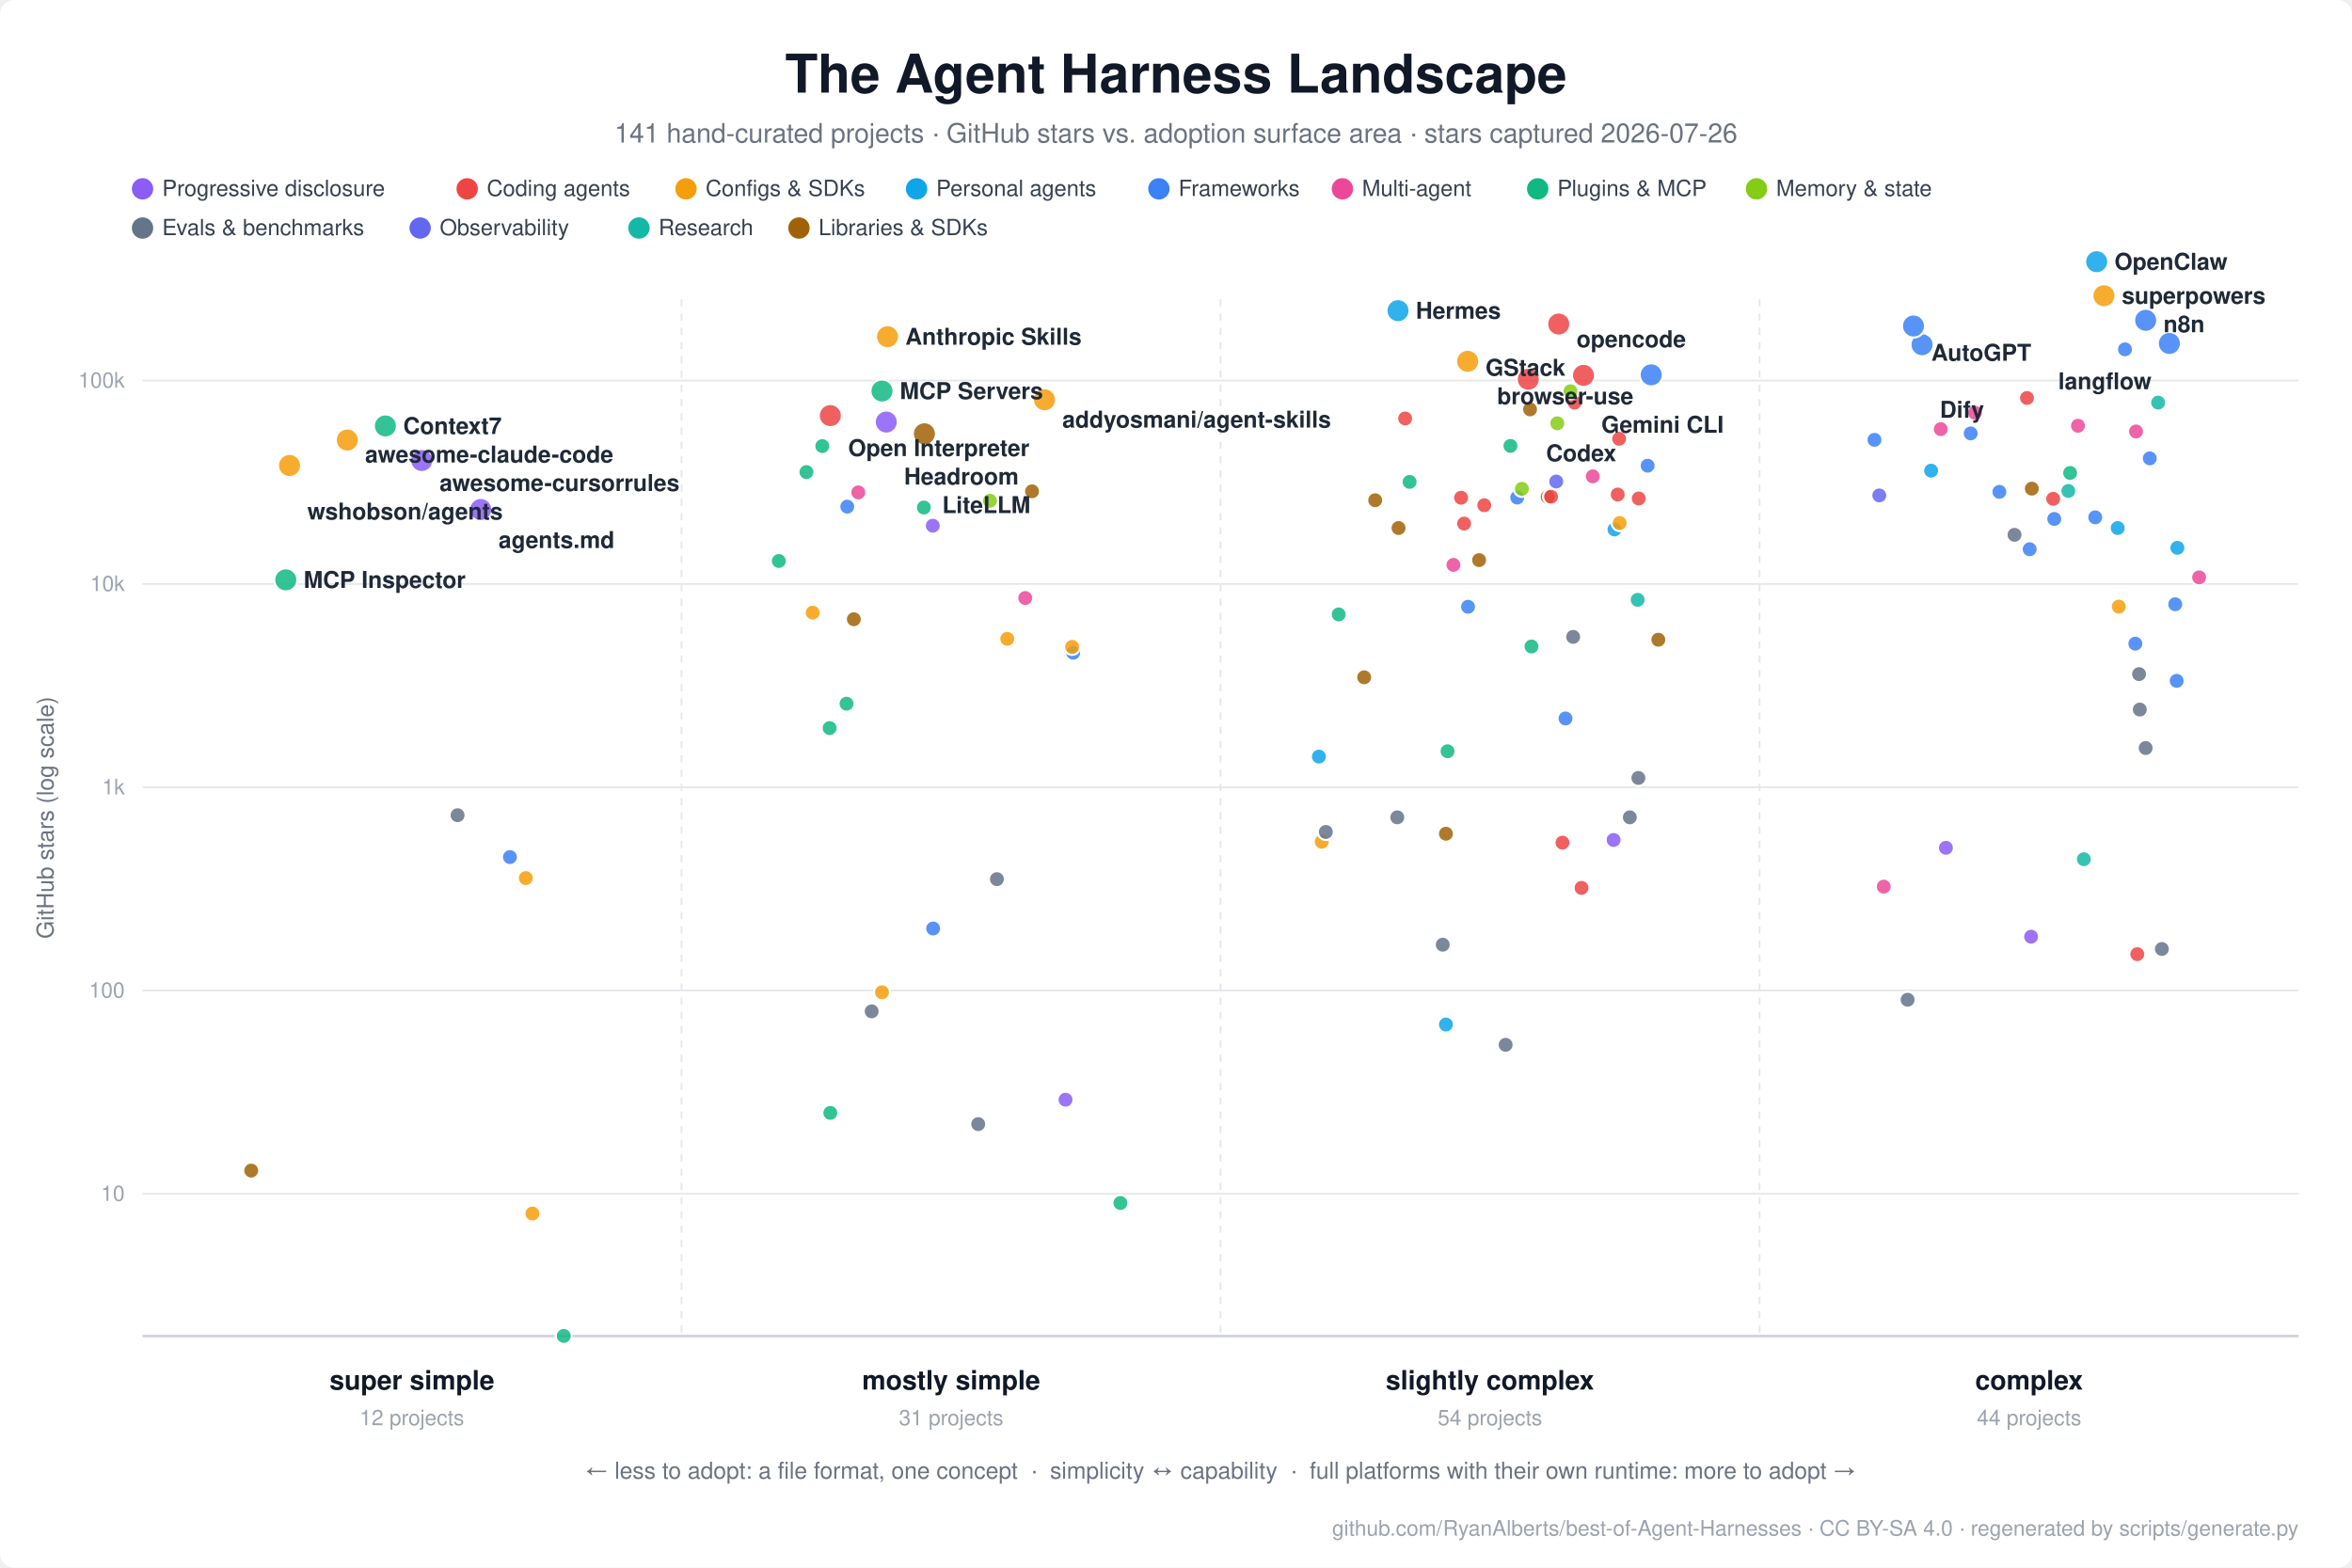
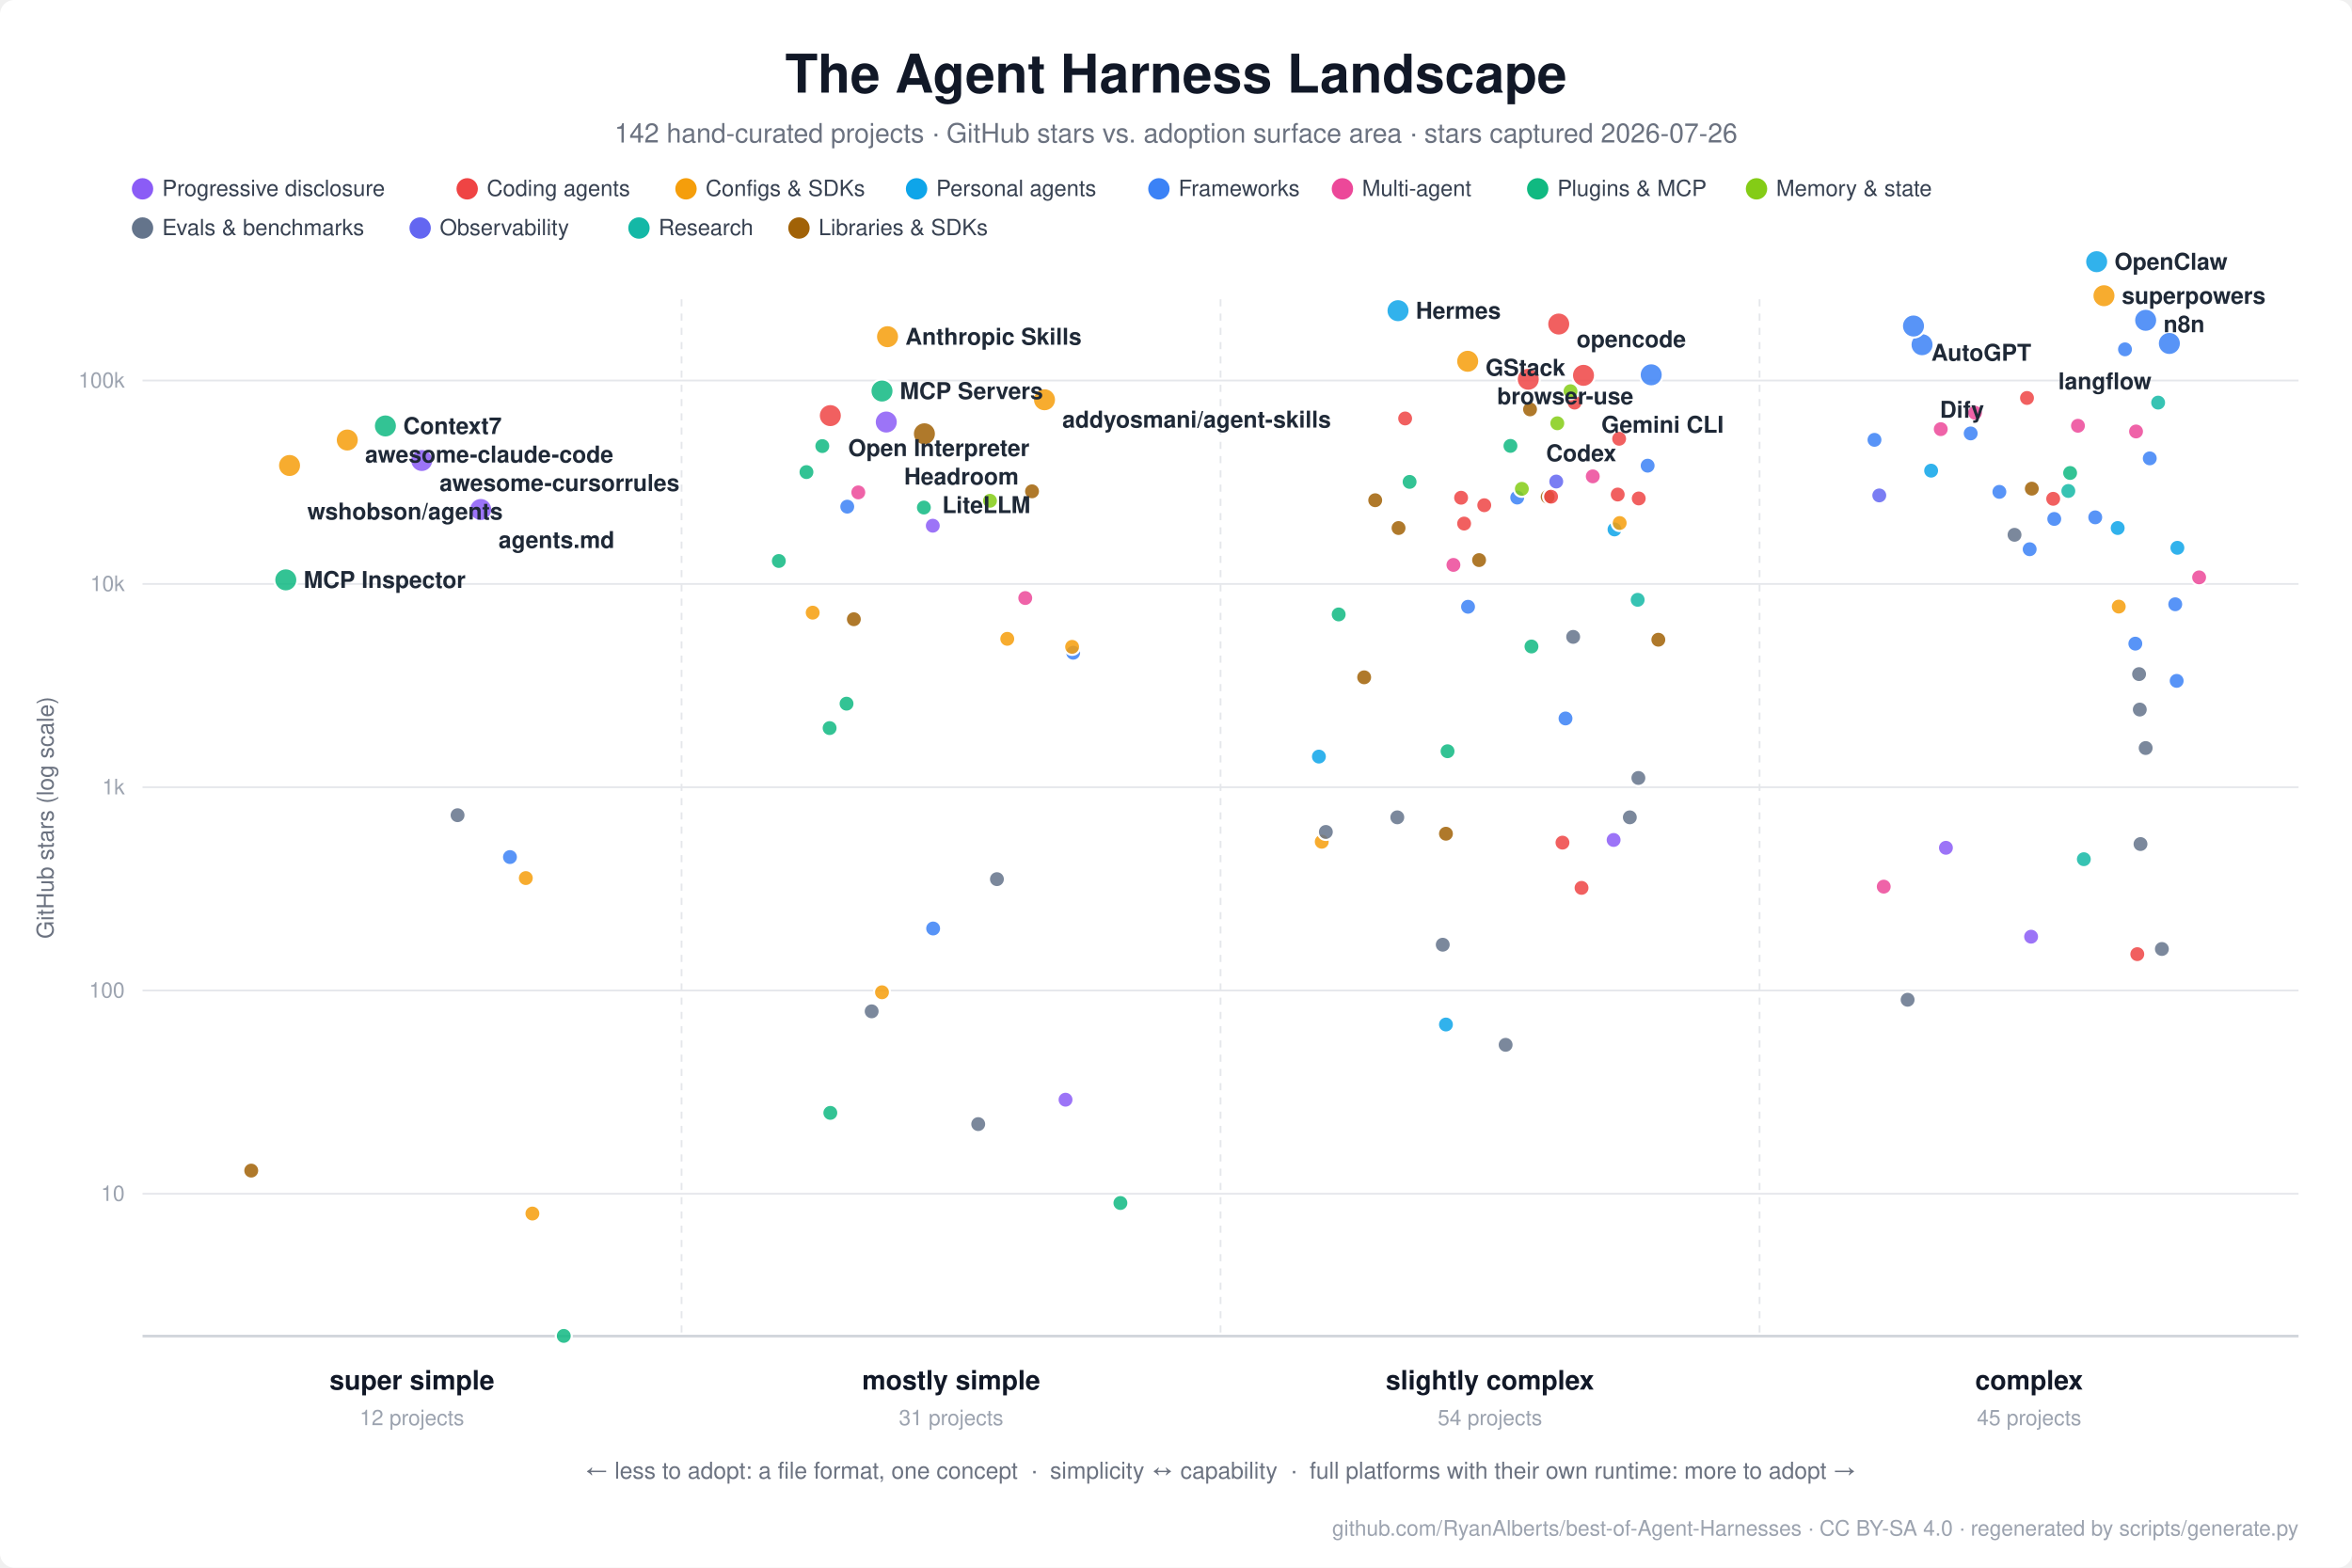
<svg xmlns="http://www.w3.org/2000/svg" viewBox="0 0 1320 880" font-family="-apple-system, 'Segoe UI', Helvetica, Arial, sans-serif">
  <rect width="1320" height="880" fill="#ffffff" rx="8" />
  <text x="660.0" y="52" text-anchor="middle" font-size="30" font-weight="700" fill="#111827">The Agent Harness Landscape</text>
-   <text x="660.0" y="80" text-anchor="middle" font-size="15" fill="#6b7280">141 hand-curated projects · GitHub stars vs. adoption surface area · stars captured 2026-07-26</text>
+   <text x="660.0" y="80" text-anchor="middle" font-size="15" fill="#6b7280">142 hand-curated projects · GitHub stars vs. adoption surface area · stars captured 2026-07-26</text>
  <circle cx="80" cy="106" r="6" fill="#8b5cf6" />
  <text x="91" y="110" font-size="12.5" fill="#374151">Progressive disclosure</text>
  <circle cx="262.2" cy="106" r="6" fill="#ef4444" />
  <text x="273.2" y="110" font-size="12.5" fill="#374151">Coding agents</text>
  <circle cx="385.0" cy="106" r="6" fill="#f59e0b" />
  <text x="396.0" y="110" font-size="12.5" fill="#374151">Configs &amp; SDKs</text>
  <circle cx="514.4" cy="106" r="6" fill="#0ea5e9" />
  <text x="525.4" y="110" font-size="12.5" fill="#374151">Personal agents</text>
  <circle cx="650.4" cy="106" r="6" fill="#3b82f6" />
  <text x="661.4" y="110" font-size="12.5" fill="#374151">Frameworks</text>
  <circle cx="753.4" cy="106" r="6" fill="#ec4899" />
  <text x="764.4" y="110" font-size="12.5" fill="#374151">Multi-agent</text>
  <circle cx="863.0" cy="106" r="6" fill="#10b981" />
  <text x="874.0" y="110" font-size="12.5" fill="#374151">Plugins &amp; MCP</text>
  <circle cx="985.8" cy="106" r="6" fill="#84cc16" />
  <text x="996.8" y="110" font-size="12.5" fill="#374151">Memory &amp; state</text>
  <circle cx="80" cy="128" r="6" fill="#64748b" />
  <text x="91" y="132" font-size="12.5" fill="#374151">Evals &amp; benchmarks</text>
  <circle cx="235.8" cy="128" r="6" fill="#6366f1" />
  <text x="246.8" y="132" font-size="12.5" fill="#374151">Observability</text>
  <circle cx="358.6" cy="128" r="6" fill="#14b8a6" />
  <text x="369.6" y="132" font-size="12.5" fill="#374151">Research</text>
  <circle cx="448.4" cy="128" r="6" fill="#a16207" />
  <text x="459.4" y="132" font-size="12.5" fill="#374151">Libraries &amp; SDKs</text>
  <line x1="80" y1="670.1" x2="1290" y2="670.1" stroke="#e5e7eb" stroke-width="1" />
  <text x="70" y="674.1" text-anchor="end" font-size="12" fill="#9ca3af">10</text>
  <line x1="80" y1="556.0" x2="1290" y2="556.0" stroke="#e5e7eb" stroke-width="1" />
  <text x="70" y="560.0" text-anchor="end" font-size="12" fill="#9ca3af">100</text>
  <line x1="80" y1="441.9" x2="1290" y2="441.9" stroke="#e5e7eb" stroke-width="1" />
  <text x="70" y="445.9" text-anchor="end" font-size="12" fill="#9ca3af">1k</text>
  <line x1="80" y1="327.8" x2="1290" y2="327.8" stroke="#e5e7eb" stroke-width="1" />
  <text x="70" y="331.8" text-anchor="end" font-size="12" fill="#9ca3af">10k</text>
  <line x1="80" y1="213.6" x2="1290" y2="213.6" stroke="#e5e7eb" stroke-width="1" />
  <text x="70" y="217.6" text-anchor="end" font-size="12" fill="#9ca3af">100k</text>
  <text x="30" y="459" font-size="13" fill="#6b7280" transform="rotate(-90 30 459)" text-anchor="middle">GitHub stars (log scale)</text>
  <text x="231.2" y="780" text-anchor="middle" font-size="15" font-weight="600" fill="#111827">super simple</text>
  <text x="231.2" y="800" text-anchor="middle" font-size="12" fill="#9ca3af">12 projects</text>
  <line x1="382.5" y1="168" x2="382.5" y2="750" stroke="#e5e7eb" stroke-width="1" stroke-dasharray="4 4" />
  <text x="533.8" y="780" text-anchor="middle" font-size="15" font-weight="600" fill="#111827">mostly simple</text>
  <text x="533.8" y="800" text-anchor="middle" font-size="12" fill="#9ca3af">31 projects</text>
  <line x1="685.0" y1="168" x2="685.0" y2="750" stroke="#e5e7eb" stroke-width="1" stroke-dasharray="4 4" />
  <text x="836.2" y="780" text-anchor="middle" font-size="15" font-weight="600" fill="#111827">slightly complex</text>
  <text x="836.2" y="800" text-anchor="middle" font-size="12" fill="#9ca3af">54 projects</text>
  <line x1="987.5" y1="168" x2="987.5" y2="750" stroke="#e5e7eb" stroke-width="1" stroke-dasharray="4 4" />
  <text x="1138.8" y="780" text-anchor="middle" font-size="15" font-weight="600" fill="#111827">complex</text>
-   <text x="1138.8" y="800" text-anchor="middle" font-size="12" fill="#9ca3af">44 projects</text>
+   <text x="1138.8" y="800" text-anchor="middle" font-size="12" fill="#9ca3af">45 projects</text>
  <line x1="80" y1="750" x2="1290" y2="750" stroke="#d1d5db" stroke-width="1.5" />
  <text x="685.0" y="830" text-anchor="middle" font-size="13" fill="#6b7280">←  less to adopt: a file format, one concept  ·  simplicity ↔ capability  ·  full platforms with their own runtime: more to adopt  →</text>
  <circle cx="316.4" cy="749.9" r="4.5" fill="#10b981" fill-opacity="0.85" stroke="#ffffff" stroke-width="1.2" />
  <circle cx="298.8" cy="681.2" r="4.5" fill="#f59e0b" fill-opacity="0.85" stroke="#ffffff" stroke-width="1.2" />
  <circle cx="628.8" cy="675.3" r="4.5" fill="#10b981" fill-opacity="0.85" stroke="#ffffff" stroke-width="1.2" />
  <circle cx="141.0" cy="657.1" r="4.5" fill="#a16207" fill-opacity="0.85" stroke="#ffffff" stroke-width="1.2" />
  <circle cx="549.0" cy="631.0" r="4.5" fill="#64748b" fill-opacity="0.85" stroke="#ffffff" stroke-width="1.2" />
  <circle cx="466.0" cy="624.7" r="4.5" fill="#10b981" fill-opacity="0.85" stroke="#ffffff" stroke-width="1.2" />
  <circle cx="598.0" cy="617.3" r="4.5" fill="#8b5cf6" fill-opacity="0.85" stroke="#ffffff" stroke-width="1.2" />
  <circle cx="845.0" cy="586.5" r="4.5" fill="#64748b" fill-opacity="0.85" stroke="#ffffff" stroke-width="1.2" />
  <circle cx="811.5" cy="575.1" r="4.5" fill="#0ea5e9" fill-opacity="0.85" stroke="#ffffff" stroke-width="1.2" />
  <circle cx="489.2" cy="567.7" r="4.5" fill="#64748b" fill-opacity="0.85" stroke="#ffffff" stroke-width="1.2" />
  <circle cx="1070.6" cy="561.2" r="4.5" fill="#64748b" fill-opacity="0.85" stroke="#ffffff" stroke-width="1.2" />
  <circle cx="495.0" cy="557.0" r="4.5" fill="#f59e0b" fill-opacity="0.85" stroke="#ffffff" stroke-width="1.2" />
  <circle cx="1199.5" cy="535.6" r="4.5" fill="#ef4444" fill-opacity="0.85" stroke="#ffffff" stroke-width="1.2" />
  <circle cx="1213.3" cy="532.7" r="4.5" fill="#64748b" fill-opacity="0.85" stroke="#ffffff" stroke-width="1.2" />
  <circle cx="809.7" cy="530.3" r="4.5" fill="#64748b" fill-opacity="0.85" stroke="#ffffff" stroke-width="1.2" />
  <circle cx="1139.9" cy="525.8" r="4.5" fill="#8b5cf6" fill-opacity="0.85" stroke="#ffffff" stroke-width="1.2" />
  <circle cx="523.7" cy="521.2" r="4.5" fill="#3b82f6" fill-opacity="0.85" stroke="#ffffff" stroke-width="1.2" />
  <circle cx="887.6" cy="498.4" r="4.5" fill="#ef4444" fill-opacity="0.85" stroke="#ffffff" stroke-width="1.2" />
  <circle cx="1057.2" cy="497.7" r="4.5" fill="#ec4899" fill-opacity="0.85" stroke="#ffffff" stroke-width="1.2" />
  <circle cx="559.5" cy="493.5" r="4.5" fill="#64748b" fill-opacity="0.85" stroke="#ffffff" stroke-width="1.2" />
  <circle cx="295.1" cy="492.9" r="4.5" fill="#f59e0b" fill-opacity="0.85" stroke="#ffffff" stroke-width="1.2" />
  <circle cx="1169.5" cy="482.3" r="4.5" fill="#14b8a6" fill-opacity="0.85" stroke="#ffffff" stroke-width="1.2" />
  <circle cx="286.2" cy="481.1" r="4.5" fill="#3b82f6" fill-opacity="0.85" stroke="#ffffff" stroke-width="1.2" />
  <circle cx="1092.1" cy="475.9" r="4.5" fill="#8b5cf6" fill-opacity="0.85" stroke="#ffffff" stroke-width="1.2" />
+   <circle cx="1201.3" cy="473.8" r="4.5" fill="#64748b" fill-opacity="0.85" stroke="#ffffff" stroke-width="1.2" />
  <circle cx="876.9" cy="473.0" r="4.5" fill="#ef4444" fill-opacity="0.85" stroke="#ffffff" stroke-width="1.2" />
  <circle cx="741.8" cy="472.5" r="4.5" fill="#f59e0b" fill-opacity="0.85" stroke="#ffffff" stroke-width="1.2" />
  <circle cx="905.6" cy="471.5" r="4.5" fill="#8b5cf6" fill-opacity="0.85" stroke="#ffffff" stroke-width="1.2" />
  <circle cx="811.5" cy="468.0" r="4.5" fill="#a16207" fill-opacity="0.85" stroke="#ffffff" stroke-width="1.2" />
  <circle cx="744.1" cy="467.0" r="4.5" fill="#64748b" fill-opacity="0.85" stroke="#ffffff" stroke-width="1.2" />
  <circle cx="914.7" cy="458.8" r="4.5" fill="#64748b" fill-opacity="0.85" stroke="#ffffff" stroke-width="1.2" />
  <circle cx="784.2" cy="458.8" r="4.5" fill="#64748b" fill-opacity="0.85" stroke="#ffffff" stroke-width="1.2" />
  <circle cx="256.8" cy="457.6" r="4.5" fill="#64748b" fill-opacity="0.85" stroke="#ffffff" stroke-width="1.2" />
  <circle cx="919.5" cy="436.7" r="4.5" fill="#64748b" fill-opacity="0.85" stroke="#ffffff" stroke-width="1.2" />
  <circle cx="740.2" cy="424.7" r="4.5" fill="#0ea5e9" fill-opacity="0.85" stroke="#ffffff" stroke-width="1.2" />
  <circle cx="812.4" cy="421.7" r="4.5" fill="#10b981" fill-opacity="0.85" stroke="#ffffff" stroke-width="1.2" />
  <circle cx="1204.2" cy="419.9" r="4.5" fill="#64748b" fill-opacity="0.85" stroke="#ffffff" stroke-width="1.2" />
  <circle cx="465.6" cy="408.7" r="4.5" fill="#10b981" fill-opacity="0.85" stroke="#ffffff" stroke-width="1.2" />
  <circle cx="878.6" cy="403.3" r="4.5" fill="#3b82f6" fill-opacity="0.85" stroke="#ffffff" stroke-width="1.2" />
  <circle cx="1200.9" cy="398.3" r="4.5" fill="#64748b" fill-opacity="0.85" stroke="#ffffff" stroke-width="1.2" />
  <circle cx="475.1" cy="395.0" r="4.5" fill="#10b981" fill-opacity="0.85" stroke="#ffffff" stroke-width="1.2" />
  <circle cx="1221.6" cy="382.2" r="4.5" fill="#3b82f6" fill-opacity="0.85" stroke="#ffffff" stroke-width="1.2" />
  <circle cx="765.6" cy="380.2" r="4.5" fill="#a16207" fill-opacity="0.85" stroke="#ffffff" stroke-width="1.2" />
  <circle cx="1200.5" cy="378.4" r="4.5" fill="#64748b" fill-opacity="0.85" stroke="#ffffff" stroke-width="1.2" />
  <circle cx="602.3" cy="366.4" r="4.5" fill="#3b82f6" fill-opacity="0.85" stroke="#ffffff" stroke-width="1.2" />
  <circle cx="601.7" cy="363.1" r="4.5" fill="#f59e0b" fill-opacity="0.85" stroke="#ffffff" stroke-width="1.2" />
  <circle cx="859.5" cy="362.9" r="4.5" fill="#10b981" fill-opacity="0.85" stroke="#ffffff" stroke-width="1.2" />
  <circle cx="1198.4" cy="361.3" r="4.5" fill="#3b82f6" fill-opacity="0.85" stroke="#ffffff" stroke-width="1.2" />
  <circle cx="930.7" cy="359.1" r="4.5" fill="#a16207" fill-opacity="0.85" stroke="#ffffff" stroke-width="1.2" />
  <circle cx="565.3" cy="358.6" r="4.5" fill="#f59e0b" fill-opacity="0.85" stroke="#ffffff" stroke-width="1.2" />
  <circle cx="882.9" cy="357.5" r="4.5" fill="#64748b" fill-opacity="0.85" stroke="#ffffff" stroke-width="1.2" />
  <circle cx="479.2" cy="347.6" r="4.5" fill="#a16207" fill-opacity="0.85" stroke="#ffffff" stroke-width="1.2" />
  <circle cx="751.3" cy="344.9" r="4.5" fill="#10b981" fill-opacity="0.85" stroke="#ffffff" stroke-width="1.2" />
  <circle cx="456.1" cy="343.9" r="4.5" fill="#f59e0b" fill-opacity="0.85" stroke="#ffffff" stroke-width="1.2" />
  <circle cx="823.9" cy="340.6" r="4.5" fill="#3b82f6" fill-opacity="0.85" stroke="#ffffff" stroke-width="1.2" />
  <circle cx="1189.1" cy="340.5" r="4.5" fill="#f59e0b" fill-opacity="0.85" stroke="#ffffff" stroke-width="1.2" />
  <circle cx="1220.8" cy="339.2" r="4.5" fill="#3b82f6" fill-opacity="0.85" stroke="#ffffff" stroke-width="1.2" />
  <circle cx="919.1" cy="336.7" r="4.5" fill="#14b8a6" fill-opacity="0.85" stroke="#ffffff" stroke-width="1.2" />
  <circle cx="575.4" cy="335.7" r="4.5" fill="#ec4899" fill-opacity="0.85" stroke="#ffffff" stroke-width="1.2" />
  <circle cx="160.4" cy="325.5" r="6.5" fill="#10b981" fill-opacity="0.85" stroke="#ffffff" stroke-width="1.2" />
  <circle cx="1234.2" cy="324.1" r="4.5" fill="#ec4899" fill-opacity="0.85" stroke="#ffffff" stroke-width="1.2" />
  <circle cx="815.7" cy="317.1" r="4.5" fill="#ec4899" fill-opacity="0.85" stroke="#ffffff" stroke-width="1.2" />
  <circle cx="437.1" cy="314.9" r="4.5" fill="#10b981" fill-opacity="0.85" stroke="#ffffff" stroke-width="1.2" />
  <circle cx="830.1" cy="314.4" r="4.5" fill="#a16207" fill-opacity="0.85" stroke="#ffffff" stroke-width="1.2" />
  <circle cx="1139.1" cy="308.3" r="4.5" fill="#3b82f6" fill-opacity="0.85" stroke="#ffffff" stroke-width="1.2" />
  <circle cx="1222.0" cy="307.5" r="4.5" fill="#0ea5e9" fill-opacity="0.85" stroke="#ffffff" stroke-width="1.2" />
  <circle cx="1130.6" cy="300.2" r="4.5" fill="#64748b" fill-opacity="0.85" stroke="#ffffff" stroke-width="1.2" />
  <circle cx="906.1" cy="297.2" r="4.5" fill="#0ea5e9" fill-opacity="0.85" stroke="#ffffff" stroke-width="1.2" />
  <circle cx="1188.5" cy="296.4" r="4.5" fill="#0ea5e9" fill-opacity="0.85" stroke="#ffffff" stroke-width="1.2" />
  <circle cx="784.9" cy="296.4" r="4.5" fill="#a16207" fill-opacity="0.85" stroke="#ffffff" stroke-width="1.2" />
  <circle cx="523.5" cy="295.1" r="4.5" fill="#8b5cf6" fill-opacity="0.85" stroke="#ffffff" stroke-width="1.2" />
  <circle cx="821.7" cy="293.9" r="4.5" fill="#ef4444" fill-opacity="0.85" stroke="#ffffff" stroke-width="1.2" />
  <circle cx="909.0" cy="293.6" r="4.5" fill="#f59e0b" fill-opacity="0.85" stroke="#ffffff" stroke-width="1.2" />
  <circle cx="1152.9" cy="291.3" r="4.5" fill="#3b82f6" fill-opacity="0.85" stroke="#ffffff" stroke-width="1.2" />
  <circle cx="1175.9" cy="290.4" r="4.5" fill="#3b82f6" fill-opacity="0.85" stroke="#ffffff" stroke-width="1.2" />
  <circle cx="269.8" cy="286.0" r="6.5" fill="#8b5cf6" fill-opacity="0.85" stroke="#ffffff" stroke-width="1.2" />
  <circle cx="518.5" cy="284.9" r="4.5" fill="#10b981" fill-opacity="0.85" stroke="#ffffff" stroke-width="1.2" />
  <circle cx="475.5" cy="284.4" r="4.5" fill="#3b82f6" fill-opacity="0.85" stroke="#ffffff" stroke-width="1.2" />
  <circle cx="833.0" cy="283.6" r="4.5" fill="#ef4444" fill-opacity="0.85" stroke="#ffffff" stroke-width="1.2" />
  <circle cx="555.6" cy="281.1" r="4.5" fill="#84cc16" fill-opacity="0.85" stroke="#ffffff" stroke-width="1.2" />
  <circle cx="771.8" cy="280.8" r="4.5" fill="#a16207" fill-opacity="0.85" stroke="#ffffff" stroke-width="1.2" />
  <circle cx="1152.3" cy="280.0" r="4.5" fill="#ef4444" fill-opacity="0.85" stroke="#ffffff" stroke-width="1.2" />
  <circle cx="919.7" cy="279.8" r="4.5" fill="#ef4444" fill-opacity="0.85" stroke="#ffffff" stroke-width="1.2" />
  <circle cx="820.0" cy="279.4" r="4.5" fill="#ef4444" fill-opacity="0.85" stroke="#ffffff" stroke-width="1.2" />
  <circle cx="851.5" cy="279.3" r="4.5" fill="#3b82f6" fill-opacity="0.85" stroke="#ffffff" stroke-width="1.2" />
  <circle cx="868.6" cy="278.9" r="4.5" fill="#a16207" fill-opacity="0.85" stroke="#ffffff" stroke-width="1.2" />
  <circle cx="870.5" cy="278.8" r="4.5" fill="#ef4444" fill-opacity="0.85" stroke="#ffffff" stroke-width="1.2" />
  <circle cx="1054.7" cy="278.1" r="4.5" fill="#6366f1" fill-opacity="0.85" stroke="#ffffff" stroke-width="1.2" />
  <circle cx="907.9" cy="277.6" r="4.5" fill="#ef4444" fill-opacity="0.85" stroke="#ffffff" stroke-width="1.2" />
  <circle cx="481.7" cy="276.4" r="4.5" fill="#ec4899" fill-opacity="0.85" stroke="#ffffff" stroke-width="1.2" />
  <circle cx="1122.1" cy="276.1" r="4.5" fill="#3b82f6" fill-opacity="0.85" stroke="#ffffff" stroke-width="1.2" />
  <circle cx="579.2" cy="275.8" r="4.5" fill="#a16207" fill-opacity="0.85" stroke="#ffffff" stroke-width="1.2" />
  <circle cx="1160.8" cy="275.6" r="4.5" fill="#14b8a6" fill-opacity="0.85" stroke="#ffffff" stroke-width="1.2" />
  <circle cx="854.1" cy="274.4" r="4.5" fill="#84cc16" fill-opacity="0.85" stroke="#ffffff" stroke-width="1.2" />
  <circle cx="1140.3" cy="274.3" r="4.5" fill="#a16207" fill-opacity="0.85" stroke="#ffffff" stroke-width="1.2" />
  <circle cx="791.1" cy="270.5" r="4.5" fill="#10b981" fill-opacity="0.85" stroke="#ffffff" stroke-width="1.2" />
  <circle cx="873.4" cy="270.3" r="4.5" fill="#6366f1" fill-opacity="0.85" stroke="#ffffff" stroke-width="1.2" />
  <circle cx="893.9" cy="267.4" r="4.5" fill="#ec4899" fill-opacity="0.85" stroke="#ffffff" stroke-width="1.2" />
  <circle cx="1161.8" cy="265.5" r="4.5" fill="#10b981" fill-opacity="0.85" stroke="#ffffff" stroke-width="1.2" />
  <circle cx="452.6" cy="265.0" r="4.5" fill="#10b981" fill-opacity="0.85" stroke="#ffffff" stroke-width="1.2" />
  <circle cx="1083.8" cy="264.2" r="4.5" fill="#0ea5e9" fill-opacity="0.85" stroke="#ffffff" stroke-width="1.2" />
  <circle cx="924.7" cy="261.4" r="4.5" fill="#3b82f6" fill-opacity="0.85" stroke="#ffffff" stroke-width="1.2" />
  <circle cx="162.5" cy="261.3" r="6.5" fill="#f59e0b" fill-opacity="0.85" stroke="#ffffff" stroke-width="1.2" />
  <circle cx="236.7" cy="258.5" r="6.5" fill="#8b5cf6" fill-opacity="0.85" stroke="#ffffff" stroke-width="1.2" />
  <circle cx="1206.5" cy="257.3" r="4.5" fill="#3b82f6" fill-opacity="0.85" stroke="#ffffff" stroke-width="1.2" />
  <circle cx="461.5" cy="250.4" r="4.5" fill="#10b981" fill-opacity="0.85" stroke="#ffffff" stroke-width="1.2" />
  <circle cx="847.7" cy="250.3" r="4.5" fill="#10b981" fill-opacity="0.85" stroke="#ffffff" stroke-width="1.2" />
  <circle cx="194.9" cy="247.0" r="6.5" fill="#f59e0b" fill-opacity="0.85" stroke="#ffffff" stroke-width="1.2" />
  <circle cx="1052.0" cy="246.9" r="4.5" fill="#3b82f6" fill-opacity="0.85" stroke="#ffffff" stroke-width="1.2" />
  <circle cx="908.7" cy="246.3" r="4.5" fill="#ef4444" fill-opacity="0.85" stroke="#ffffff" stroke-width="1.2" />
  <circle cx="518.8" cy="243.5" r="6.5" fill="#a16207" fill-opacity="0.85" stroke="#ffffff" stroke-width="1.2" />
  <circle cx="1106.0" cy="243.3" r="4.5" fill="#3b82f6" fill-opacity="0.85" stroke="#ffffff" stroke-width="1.2" />
  <circle cx="1198.8" cy="242.2" r="4.5" fill="#ec4899" fill-opacity="0.85" stroke="#ffffff" stroke-width="1.2" />
  <circle cx="1089.2" cy="240.9" r="4.5" fill="#ec4899" fill-opacity="0.85" stroke="#ffffff" stroke-width="1.2" />
  <circle cx="216.3" cy="239.1" r="6.5" fill="#10b981" fill-opacity="0.85" stroke="#ffffff" stroke-width="1.2" />
  <circle cx="1166.2" cy="239.0" r="4.5" fill="#ec4899" fill-opacity="0.85" stroke="#ffffff" stroke-width="1.2" />
  <circle cx="874.0" cy="237.6" r="4.5" fill="#84cc16" fill-opacity="0.85" stroke="#ffffff" stroke-width="1.2" />
  <circle cx="497.4" cy="236.9" r="6.5" fill="#8b5cf6" fill-opacity="0.85" stroke="#ffffff" stroke-width="1.2" />
  <circle cx="788.6" cy="234.9" r="4.5" fill="#ef4444" fill-opacity="0.85" stroke="#ffffff" stroke-width="1.2" />
  <circle cx="466.0" cy="233.3" r="6.5" fill="#ef4444" fill-opacity="0.85" stroke="#ffffff" stroke-width="1.2" />
  <circle cx="1108.4" cy="231.7" r="4.5" fill="#ec4899" fill-opacity="0.85" stroke="#ffffff" stroke-width="1.2" />
  <circle cx="858.7" cy="229.8" r="4.5" fill="#a16207" fill-opacity="0.85" stroke="#ffffff" stroke-width="1.2" />
  <circle cx="1211.2" cy="226.0" r="4.5" fill="#14b8a6" fill-opacity="0.85" stroke="#ffffff" stroke-width="1.2" />
  <circle cx="883.7" cy="226.0" r="4.5" fill="#ef4444" fill-opacity="0.85" stroke="#ffffff" stroke-width="1.2" />
  <circle cx="586.2" cy="224.4" r="6.5" fill="#f59e0b" fill-opacity="0.85" stroke="#ffffff" stroke-width="1.2" />
  <circle cx="1137.6" cy="223.4" r="4.5" fill="#ef4444" fill-opacity="0.85" stroke="#ffffff" stroke-width="1.2" />
  <circle cx="881.4" cy="219.6" r="4.5" fill="#84cc16" fill-opacity="0.85" stroke="#ffffff" stroke-width="1.2" />
  <circle cx="495.0" cy="219.5" r="6.5" fill="#10b981" fill-opacity="0.85" stroke="#ffffff" stroke-width="1.2" />
  <circle cx="857.7" cy="212.9" r="6.5" fill="#ef4444" fill-opacity="0.85" stroke="#ffffff" stroke-width="1.2" />
  <circle cx="888.7" cy="210.7" r="6.5" fill="#ef4444" fill-opacity="0.85" stroke="#ffffff" stroke-width="1.2" />
  <circle cx="926.7" cy="210.4" r="6.5" fill="#3b82f6" fill-opacity="0.85" stroke="#ffffff" stroke-width="1.2" />
  <circle cx="823.7" cy="202.8" r="6.5" fill="#f59e0b" fill-opacity="0.85" stroke="#ffffff" stroke-width="1.2" />
  <circle cx="1192.6" cy="196.1" r="4.5" fill="#3b82f6" fill-opacity="0.85" stroke="#ffffff" stroke-width="1.2" />
  <circle cx="1078.7" cy="193.5" r="6.5" fill="#3b82f6" fill-opacity="0.85" stroke="#ffffff" stroke-width="1.2" />
  <circle cx="1217.5" cy="192.8" r="6.5" fill="#3b82f6" fill-opacity="0.85" stroke="#ffffff" stroke-width="1.2" />
  <circle cx="498.1" cy="189.0" r="6.5" fill="#f59e0b" fill-opacity="0.85" stroke="#ffffff" stroke-width="1.2" />
  <circle cx="1073.9" cy="183.0" r="6.5" fill="#3b82f6" fill-opacity="0.85" stroke="#ffffff" stroke-width="1.2" />
  <circle cx="874.8" cy="181.9" r="6.5" fill="#ef4444" fill-opacity="0.85" stroke="#ffffff" stroke-width="1.2" />
  <circle cx="1204.2" cy="179.8" r="6.5" fill="#3b82f6" fill-opacity="0.85" stroke="#ffffff" stroke-width="1.2" />
  <circle cx="784.6" cy="174.4" r="6.5" fill="#0ea5e9" fill-opacity="0.85" stroke="#ffffff" stroke-width="1.2" />
  <circle cx="1180.8" cy="166.0" r="6.5" fill="#f59e0b" fill-opacity="0.85" stroke="#ffffff" stroke-width="1.2" />
  <circle cx="1176.7" cy="146.9" r="6.5" fill="#0ea5e9" fill-opacity="0.85" stroke="#ffffff" stroke-width="1.2" />
  <text x="226.3" y="243.6" text-anchor="start" font-size="13" font-weight="600" fill="#1f2937">Context7</text>
  <text x="204.9" y="259.6" text-anchor="start" font-size="13" font-weight="600" fill="#1f2937">awesome-claude-code</text>
  <text x="246.7" y="275.6" text-anchor="start" font-size="13" font-weight="600" fill="#1f2937">awesome-cursorrules</text>
  <text x="172.5" y="291.6" text-anchor="start" font-size="13" font-weight="600" fill="#1f2937">wshobson/agents</text>
  <text x="279.8" y="307.6" text-anchor="start" font-size="13" font-weight="600" fill="#1f2937">agents.md</text>
  <text x="170.4" y="330.0" text-anchor="start" font-size="13" font-weight="600" fill="#1f2937">MCP Inspector</text>
  <text x="508.1" y="193.5" text-anchor="start" font-size="13" font-weight="600" fill="#1f2937">Anthropic Skills</text>
  <text x="505.0" y="224.0" text-anchor="start" font-size="13" font-weight="600" fill="#1f2937">MCP Servers</text>
  <text x="596.2" y="240.0" text-anchor="start" font-size="13" font-weight="600" fill="#1f2937">addyosmani/agent-skills</text>
  <text x="476.0" y="256.0" text-anchor="start" font-size="13" font-weight="600" fill="#1f2937">Open Interpreter</text>
  <text x="507.4" y="272.0" text-anchor="start" font-size="13" font-weight="600" fill="#1f2937">Headroom</text>
  <text x="528.8" y="288.0" text-anchor="start" font-size="13" font-weight="600" fill="#1f2937">LiteLLM</text>
  <text x="794.6" y="178.9" text-anchor="start" font-size="13" font-weight="600" fill="#1f2937">Hermes</text>
  <text x="884.8" y="194.9" text-anchor="start" font-size="13" font-weight="600" fill="#1f2937">opencode</text>
  <text x="833.7" y="210.9" text-anchor="start" font-size="13" font-weight="600" fill="#1f2937">GStack</text>
  <text x="916.7" y="226.9" text-anchor="end" font-size="13" font-weight="600" fill="#1f2937">browser-use</text>
  <text x="898.7" y="242.9" text-anchor="start" font-size="13" font-weight="600" fill="#1f2937">Gemini CLI</text>
  <text x="867.7" y="258.9" text-anchor="start" font-size="13" font-weight="600" fill="#1f2937">Codex</text>
  <text x="1186.7" y="151.4" text-anchor="start" font-size="13" font-weight="600" fill="#1f2937">OpenClaw</text>
  <text x="1190.8" y="170.5" text-anchor="start" font-size="13" font-weight="600" fill="#1f2937">superpowers</text>
  <text x="1214.2" y="186.5" text-anchor="start" font-size="13" font-weight="600" fill="#1f2937">n8n</text>
  <text x="1083.9" y="202.5" text-anchor="start" font-size="13" font-weight="600" fill="#1f2937">AutoGPT</text>
  <text x="1207.5" y="218.5" text-anchor="end" font-size="13" font-weight="600" fill="#1f2937">langflow</text>
  <text x="1088.7" y="234.5" text-anchor="start" font-size="13" font-weight="600" fill="#1f2937">Dify</text>
  <text x="1290" y="862" text-anchor="end" font-size="12" fill="#9ca3af">github.com/RyanAlberts/best-of-Agent-Harnesses · CC BY-SA 4.0 · regenerated by scripts/generate.py</text>
</svg>
